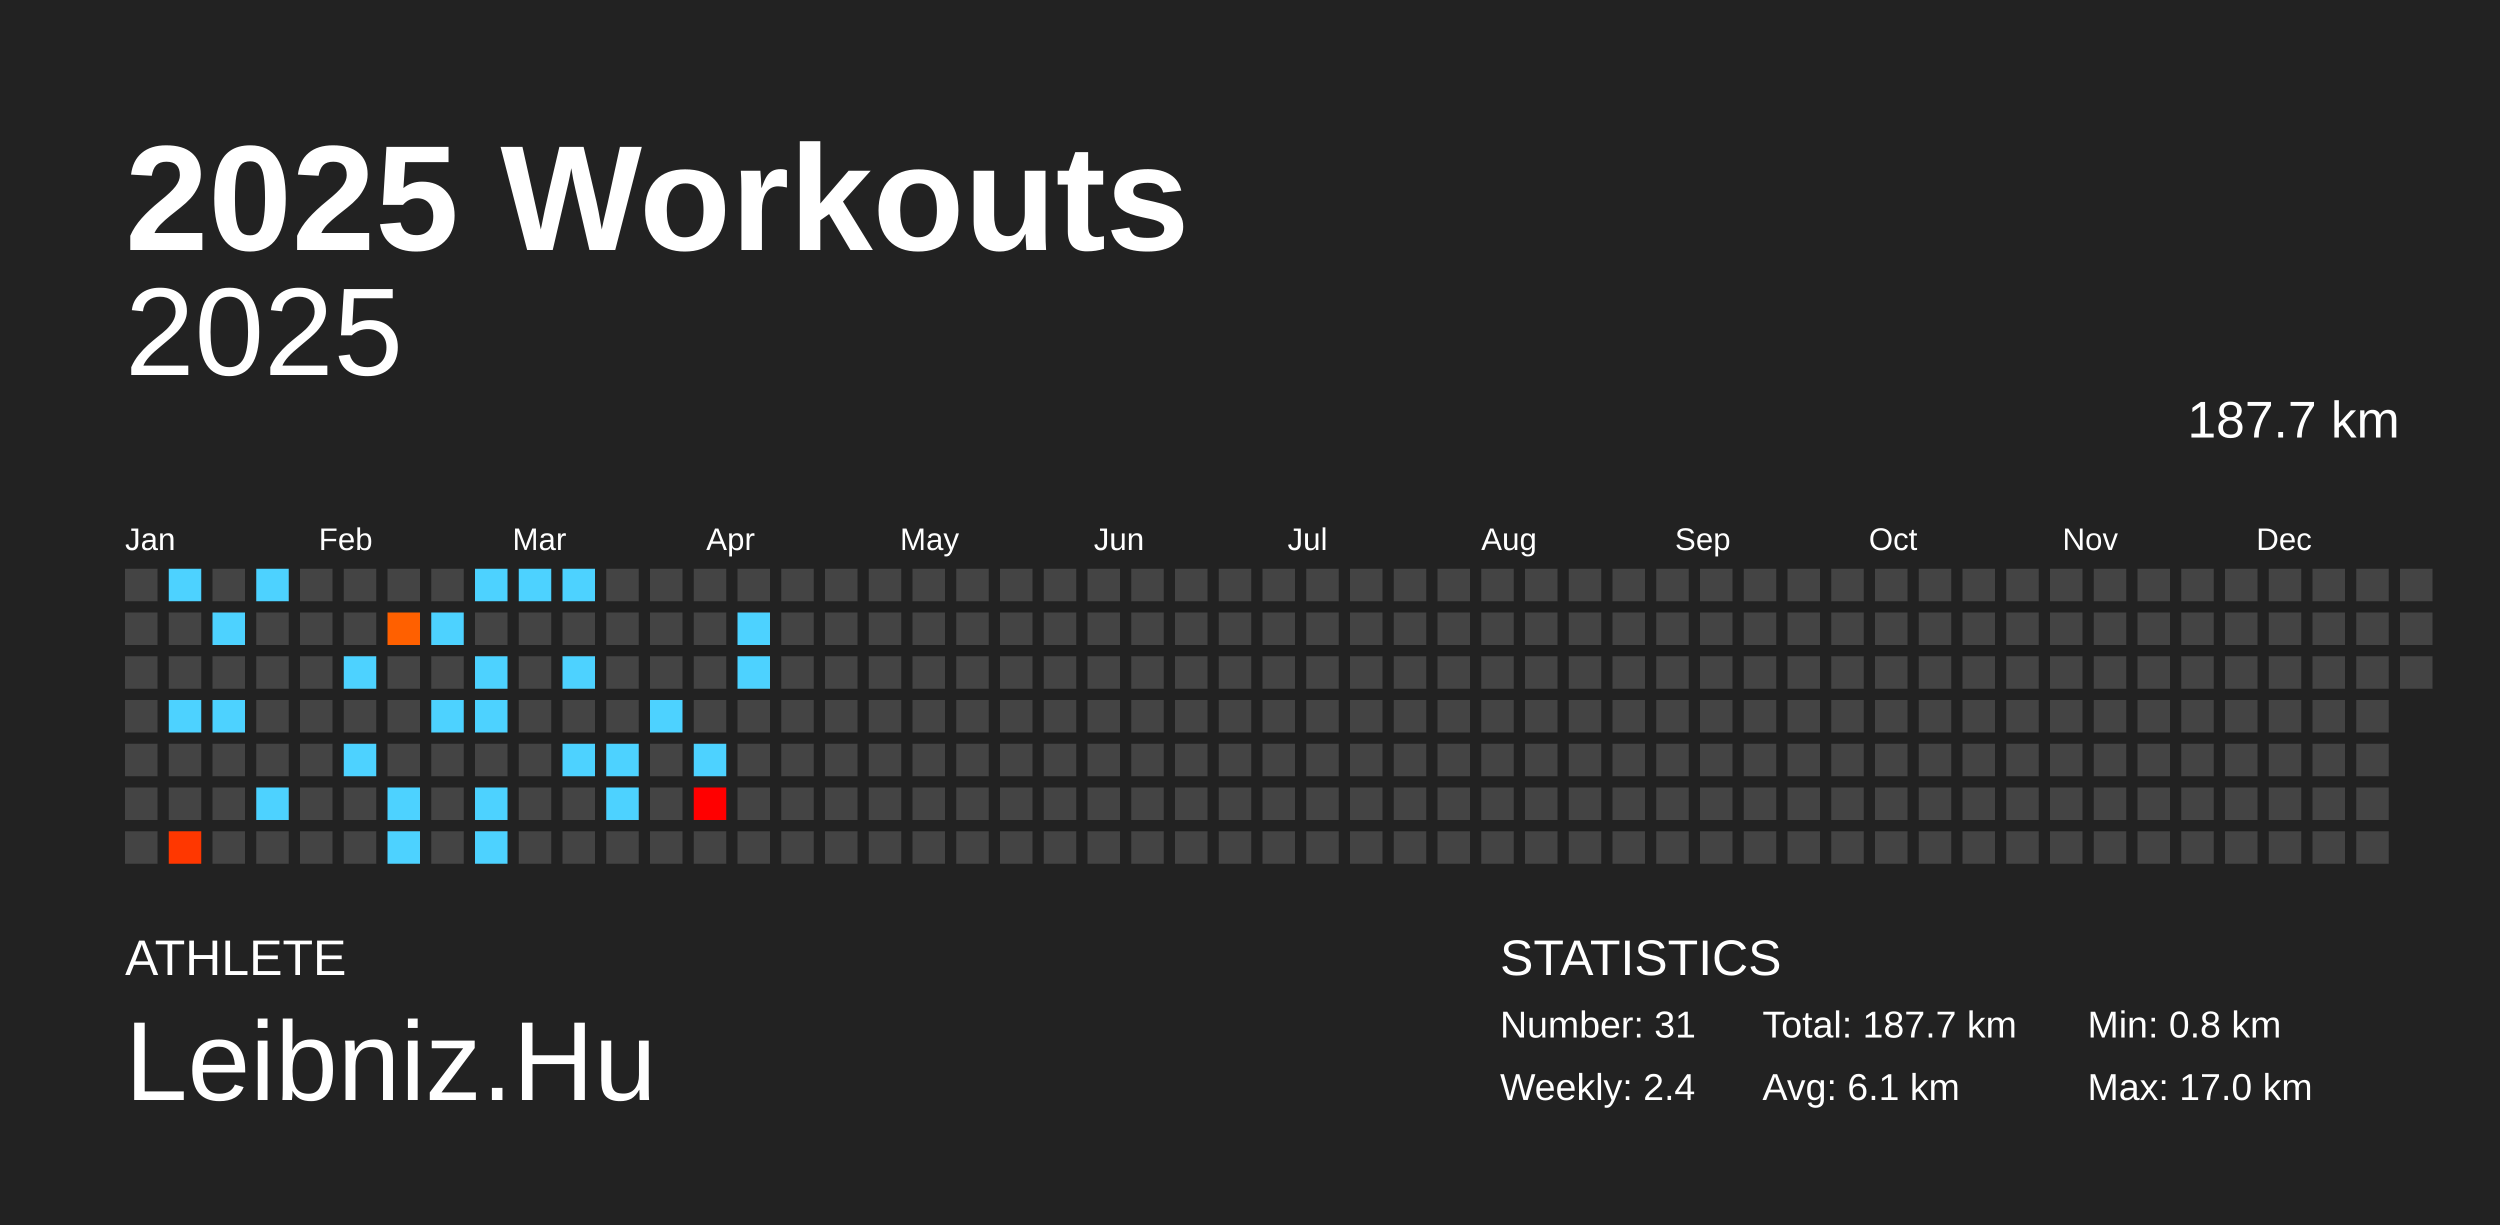
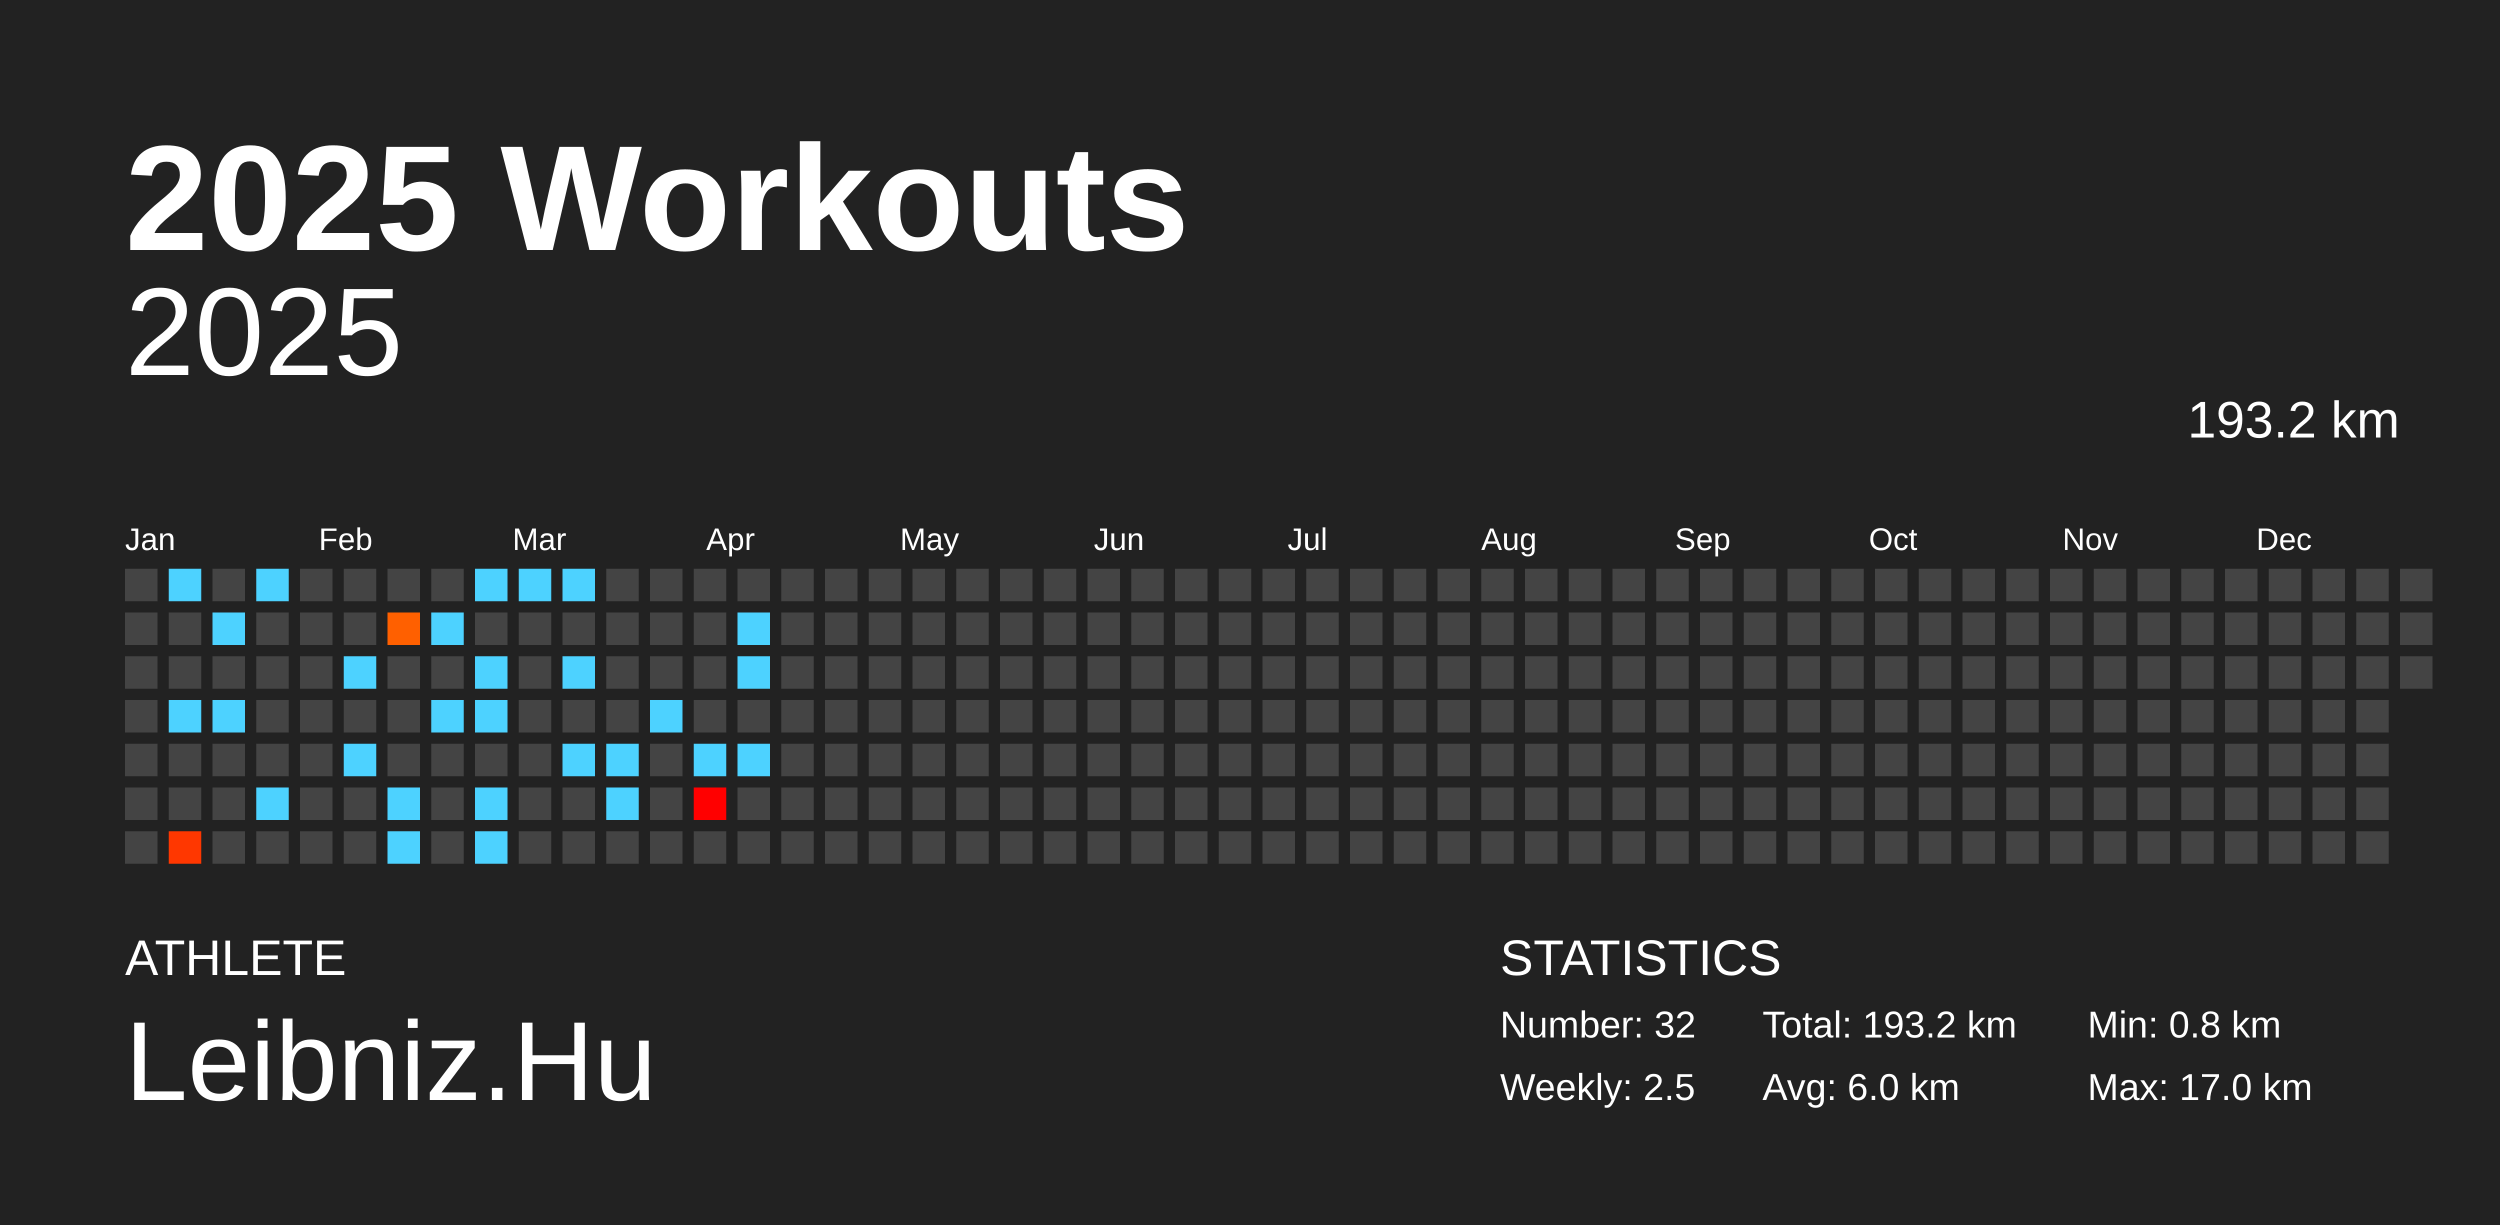
<svg xmlns="http://www.w3.org/2000/svg" baseProfile="full" height="98mm" version="1.1" viewBox="0,0,200,98" width="200mm">
  <defs />
  <rect fill="#222222" height="98" width="200" x="0" y="0" />
  <text fill="#FFFFFF" style="font-size:12px; font-family:Arial; font-weight:bold;" x="10" y="20">2025 Workouts</text>
  <text fill="#FFFFFF" style="font-size:4px; font-family:Arial" x="10" y="78">ATHLETE</text>
  <text fill="#FFFFFF" style="font-size:9px; font-family:Arial" x="10" y="88">Leibniz.Hu</text>
  <text fill="#FFFFFF" style="font-size:4px; font-family:Arial" x="120" y="78">STATISTICS</text>
-   <text fill="#FFFFFF" style="font-size:3px; font-family:Arial" x="120" y="83">Number: 31</text>
-   <text fill="#FFFFFF" style="font-size:3px; font-family:Arial" x="120" y="88">Weekly: 2.4</text>
-   <text fill="#FFFFFF" style="font-size:3px; font-family:Arial" x="141" y="83">Total: 187.7 km</text>
-   <text fill="#FFFFFF" style="font-size:3px; font-family:Arial" x="141" y="88">Avg: 6.1 km</text>
+   <text fill="#FFFFFF" style="font-size:3px; font-family:Arial" x="120" y="83">Number: 32</text>
+   <text fill="#FFFFFF" style="font-size:3px; font-family:Arial" x="120" y="88">Weekly: 2.5</text>
+   <text fill="#FFFFFF" style="font-size:3px; font-family:Arial" x="141" y="83">Total: 193.2 km</text>
+   <text fill="#FFFFFF" style="font-size:3px; font-family:Arial" x="141" y="88">Avg: 6.0 km</text>
  <text fill="#FFFFFF" style="font-size:3px; font-family:Arial" x="167" y="83">Min: 0.8 km</text>
  <text fill="#FFFFFF" style="font-size:3px; font-family:Arial" x="167" y="88">Max: 17.0 km</text>
  <text alignment-baseline="hanging" fill="#FFFFFF" style="font-size:10.0px; font-family:Arial;" x="10" y="30">2025</text>
-   <text alignment-baseline="hanging" fill="#FFFFFF" style="font-size:4.125px; font-family:Arial;" x="175" y="35">187.7 km</text>
+   <text alignment-baseline="hanging" fill="#FFFFFF" style="font-size:4.125px; font-family:Arial;" x="175" y="35">193.2 km</text>
  <text fill="#FFFFFF" style="font-size:2.5px; font-family:Arial" x="10.0" y="44">Jan</text>
  <text fill="#FFFFFF" style="font-size:2.5px; font-family:Arial" x="25.5" y="44">Feb</text>
  <text fill="#FFFFFF" style="font-size:2.5px; font-family:Arial" x="41.0" y="44">Mar</text>
  <text fill="#FFFFFF" style="font-size:2.5px; font-family:Arial" x="56.5" y="44">Apr</text>
  <text fill="#FFFFFF" style="font-size:2.5px; font-family:Arial" x="72.0" y="44">May</text>
  <text fill="#FFFFFF" style="font-size:2.5px; font-family:Arial" x="87.5" y="44">Jun</text>
  <text fill="#FFFFFF" style="font-size:2.5px; font-family:Arial" x="103.0" y="44">Jul</text>
  <text fill="#FFFFFF" style="font-size:2.5px; font-family:Arial" x="118.5" y="44">Aug</text>
  <text fill="#FFFFFF" style="font-size:2.5px; font-family:Arial" x="134.0" y="44">Sep</text>
  <text fill="#FFFFFF" style="font-size:2.5px; font-family:Arial" x="149.5" y="44">Oct</text>
  <text fill="#FFFFFF" style="font-size:2.5px; font-family:Arial" x="165.0" y="44">Nov</text>
  <text fill="#FFFFFF" style="font-size:2.5px; font-family:Arial" x="180.5" y="44">Dec</text>
  <rect fill="#444444" height="2.6" width="2.6" x="10.0" y="45.5" />
  <rect fill="#444444" height="2.6" width="2.6" x="10.0" y="49.0" />
  <rect fill="#444444" height="2.6" width="2.6" x="10.0" y="52.5" />
  <rect fill="#444444" height="2.6" width="2.6" x="10.0" y="56.0" />
  <rect fill="#444444" height="2.6" width="2.6" x="10.0" y="59.5" />
  <rect fill="#444444" height="2.6" width="2.6" x="10.0" y="63.0" />
  <rect fill="#444444" height="2.6" width="2.6" x="10.0" y="66.5" />
  <rect fill="#4dd2ff" height="2.6" width="2.6" x="13.5" y="45.5" />
  <rect fill="#444444" height="2.6" width="2.6" x="13.5" y="49.0" />
  <rect fill="#444444" height="2.6" width="2.6" x="13.5" y="52.5" />
  <rect fill="#4dd2ff" height="2.6" width="2.6" x="13.5" y="56.0" />
  <rect fill="#444444" height="2.6" width="2.6" x="13.5" y="59.5" />
  <rect fill="#444444" height="2.6" width="2.6" x="13.5" y="63.0" />
  <rect fill="#ff3700" height="2.6" width="2.6" x="13.5" y="66.5" />
  <rect fill="#444444" height="2.6" width="2.6" x="17.0" y="45.5" />
  <rect fill="#4dd2ff" height="2.6" width="2.6" x="17.0" y="49.0" />
  <rect fill="#444444" height="2.6" width="2.6" x="17.0" y="52.5" />
  <rect fill="#4dd2ff" height="2.6" width="2.6" x="17.0" y="56.0" />
  <rect fill="#444444" height="2.6" width="2.6" x="17.0" y="59.5" />
  <rect fill="#444444" height="2.6" width="2.6" x="17.0" y="63.0" />
  <rect fill="#444444" height="2.6" width="2.6" x="17.0" y="66.5" />
  <rect fill="#4dd2ff" height="2.6" width="2.6" x="20.5" y="45.5" />
  <rect fill="#444444" height="2.6" width="2.6" x="20.5" y="49.0" />
  <rect fill="#444444" height="2.6" width="2.6" x="20.5" y="52.5" />
  <rect fill="#444444" height="2.6" width="2.6" x="20.5" y="56.0" />
  <rect fill="#444444" height="2.6" width="2.6" x="20.5" y="59.5" />
  <rect fill="#4dd2ff" height="2.6" width="2.6" x="20.5" y="63.0" />
  <rect fill="#444444" height="2.6" width="2.6" x="20.5" y="66.5" />
  <rect fill="#444444" height="2.6" width="2.6" x="24.0" y="45.5" />
  <rect fill="#444444" height="2.6" width="2.6" x="24.0" y="49.0" />
  <rect fill="#444444" height="2.6" width="2.6" x="24.0" y="52.5" />
  <rect fill="#444444" height="2.6" width="2.6" x="24.0" y="56.0" />
  <rect fill="#444444" height="2.6" width="2.6" x="24.0" y="59.5" />
  <rect fill="#444444" height="2.6" width="2.6" x="24.0" y="63.0" />
  <rect fill="#444444" height="2.6" width="2.6" x="24.0" y="66.5" />
  <rect fill="#444444" height="2.6" width="2.6" x="27.5" y="45.5" />
  <rect fill="#444444" height="2.6" width="2.6" x="27.5" y="49.0" />
  <rect fill="#4dd2ff" height="2.6" width="2.6" x="27.5" y="52.5" />
  <rect fill="#444444" height="2.6" width="2.6" x="27.5" y="56.0" />
  <rect fill="#4dd2ff" height="2.6" width="2.6" x="27.5" y="59.5" />
  <rect fill="#444444" height="2.6" width="2.6" x="27.5" y="63.0" />
  <rect fill="#444444" height="2.6" width="2.6" x="27.5" y="66.5" />
  <rect fill="#444444" height="2.6" width="2.6" x="31.0" y="45.5" />
  <rect fill="#ff6000" height="2.6" width="2.6" x="31.0" y="49.0" />
  <rect fill="#444444" height="2.6" width="2.6" x="31.0" y="52.5" />
  <rect fill="#444444" height="2.6" width="2.6" x="31.0" y="56.0" />
  <rect fill="#444444" height="2.6" width="2.6" x="31.0" y="59.5" />
  <rect fill="#4dd2ff" height="2.6" width="2.6" x="31.0" y="63.0" />
  <rect fill="#4dd2ff" height="2.6" width="2.6" x="31.0" y="66.5" />
  <rect fill="#444444" height="2.6" width="2.6" x="34.5" y="45.5" />
  <rect fill="#4dd2ff" height="2.6" width="2.6" x="34.5" y="49.0" />
  <rect fill="#444444" height="2.6" width="2.6" x="34.5" y="52.5" />
  <rect fill="#4dd2ff" height="2.6" width="2.6" x="34.5" y="56.0" />
  <rect fill="#444444" height="2.6" width="2.6" x="34.5" y="59.5" />
  <rect fill="#444444" height="2.6" width="2.6" x="34.5" y="63.0" />
  <rect fill="#444444" height="2.6" width="2.6" x="34.5" y="66.5" />
  <rect fill="#4dd2ff" height="2.6" width="2.6" x="38.0" y="45.5" />
  <rect fill="#444444" height="2.6" width="2.6" x="38.0" y="49.0" />
  <rect fill="#4dd2ff" height="2.6" width="2.6" x="38.0" y="52.5" />
  <rect fill="#4dd2ff" height="2.6" width="2.6" x="38.0" y="56.0" />
  <rect fill="#444444" height="2.6" width="2.6" x="38.0" y="59.5" />
  <rect fill="#4dd2ff" height="2.6" width="2.6" x="38.0" y="63.0" />
  <rect fill="#4dd2ff" height="2.6" width="2.6" x="38.0" y="66.5" />
  <rect fill="#4dd2ff" height="2.6" width="2.6" x="41.5" y="45.5" />
  <rect fill="#444444" height="2.6" width="2.6" x="41.5" y="49.0" />
  <rect fill="#444444" height="2.6" width="2.6" x="41.5" y="52.5" />
  <rect fill="#444444" height="2.6" width="2.6" x="41.5" y="56.0" />
  <rect fill="#444444" height="2.6" width="2.6" x="41.5" y="59.5" />
  <rect fill="#444444" height="2.6" width="2.6" x="41.5" y="63.0" />
  <rect fill="#444444" height="2.6" width="2.6" x="41.5" y="66.5" />
  <rect fill="#4dd2ff" height="2.6" width="2.6" x="45.0" y="45.5" />
  <rect fill="#444444" height="2.6" width="2.6" x="45.0" y="49.0" />
  <rect fill="#4dd2ff" height="2.6" width="2.6" x="45.0" y="52.5" />
  <rect fill="#444444" height="2.6" width="2.6" x="45.0" y="56.0" />
  <rect fill="#4dd2ff" height="2.6" width="2.6" x="45.0" y="59.5" />
  <rect fill="#444444" height="2.6" width="2.6" x="45.0" y="63.0" />
  <rect fill="#444444" height="2.6" width="2.6" x="45.0" y="66.5" />
  <rect fill="#444444" height="2.6" width="2.6" x="48.5" y="45.5" />
  <rect fill="#444444" height="2.6" width="2.6" x="48.5" y="49.0" />
  <rect fill="#444444" height="2.6" width="2.6" x="48.5" y="52.5" />
  <rect fill="#444444" height="2.6" width="2.6" x="48.5" y="56.0" />
  <rect fill="#4dd2ff" height="2.6" width="2.6" x="48.5" y="59.5" />
  <rect fill="#4dd2ff" height="2.6" width="2.6" x="48.5" y="63.0" />
  <rect fill="#444444" height="2.6" width="2.6" x="48.5" y="66.5" />
  <rect fill="#444444" height="2.6" width="2.6" x="52.0" y="45.5" />
  <rect fill="#444444" height="2.6" width="2.6" x="52.0" y="49.0" />
  <rect fill="#444444" height="2.6" width="2.6" x="52.0" y="52.5" />
  <rect fill="#4dd2ff" height="2.6" width="2.6" x="52.0" y="56.0" />
  <rect fill="#444444" height="2.6" width="2.6" x="52.0" y="59.5" />
  <rect fill="#444444" height="2.6" width="2.6" x="52.0" y="63.0" />
  <rect fill="#444444" height="2.6" width="2.6" x="52.0" y="66.5" />
  <rect fill="#444444" height="2.6" width="2.6" x="55.5" y="45.5" />
  <rect fill="#444444" height="2.6" width="2.6" x="55.5" y="49.0" />
  <rect fill="#444444" height="2.6" width="2.6" x="55.5" y="52.5" />
  <rect fill="#444444" height="2.6" width="2.6" x="55.5" y="56.0" />
  <rect fill="#4dd2ff" height="2.6" width="2.6" x="55.5" y="59.5" />
  <rect fill="#ff0000" height="2.6" width="2.6" x="55.5" y="63.0" />
  <rect fill="#444444" height="2.6" width="2.6" x="55.5" y="66.5" />
  <rect fill="#444444" height="2.6" width="2.6" x="59.0" y="45.5" />
  <rect fill="#4dd2ff" height="2.6" width="2.6" x="59.0" y="49.0" />
  <rect fill="#4dd2ff" height="2.6" width="2.6" x="59.0" y="52.5" />
  <rect fill="#444444" height="2.6" width="2.6" x="59.0" y="56.0" />
-   <rect fill="#444444" height="2.6" width="2.6" x="59.0" y="59.5" />
+   <rect fill="#4dd2ff" height="2.6" width="2.6" x="59.0" y="59.5" />
  <rect fill="#444444" height="2.6" width="2.6" x="59.0" y="63.0" />
  <rect fill="#444444" height="2.6" width="2.6" x="59.0" y="66.5" />
  <rect fill="#444444" height="2.6" width="2.6" x="62.5" y="45.5" />
  <rect fill="#444444" height="2.6" width="2.6" x="62.5" y="49.0" />
  <rect fill="#444444" height="2.6" width="2.6" x="62.5" y="52.5" />
  <rect fill="#444444" height="2.6" width="2.6" x="62.5" y="56.0" />
  <rect fill="#444444" height="2.6" width="2.6" x="62.5" y="59.5" />
  <rect fill="#444444" height="2.6" width="2.6" x="62.5" y="63.0" />
  <rect fill="#444444" height="2.6" width="2.6" x="62.5" y="66.5" />
  <rect fill="#444444" height="2.6" width="2.6" x="66.0" y="45.5" />
  <rect fill="#444444" height="2.6" width="2.6" x="66.0" y="49.0" />
  <rect fill="#444444" height="2.6" width="2.6" x="66.0" y="52.5" />
  <rect fill="#444444" height="2.6" width="2.6" x="66.0" y="56.0" />
  <rect fill="#444444" height="2.6" width="2.6" x="66.0" y="59.5" />
  <rect fill="#444444" height="2.6" width="2.6" x="66.0" y="63.0" />
  <rect fill="#444444" height="2.6" width="2.6" x="66.0" y="66.5" />
  <rect fill="#444444" height="2.6" width="2.6" x="69.5" y="45.5" />
  <rect fill="#444444" height="2.6" width="2.6" x="69.5" y="49.0" />
  <rect fill="#444444" height="2.6" width="2.6" x="69.5" y="52.5" />
  <rect fill="#444444" height="2.6" width="2.6" x="69.5" y="56.0" />
  <rect fill="#444444" height="2.6" width="2.6" x="69.5" y="59.5" />
  <rect fill="#444444" height="2.6" width="2.6" x="69.5" y="63.0" />
  <rect fill="#444444" height="2.6" width="2.6" x="69.5" y="66.5" />
  <rect fill="#444444" height="2.6" width="2.6" x="73.0" y="45.5" />
  <rect fill="#444444" height="2.6" width="2.6" x="73.0" y="49.0" />
  <rect fill="#444444" height="2.6" width="2.6" x="73.0" y="52.5" />
  <rect fill="#444444" height="2.6" width="2.6" x="73.0" y="56.0" />
  <rect fill="#444444" height="2.6" width="2.6" x="73.0" y="59.5" />
  <rect fill="#444444" height="2.6" width="2.6" x="73.0" y="63.0" />
  <rect fill="#444444" height="2.6" width="2.6" x="73.0" y="66.5" />
  <rect fill="#444444" height="2.6" width="2.6" x="76.5" y="45.5" />
  <rect fill="#444444" height="2.6" width="2.6" x="76.5" y="49.0" />
  <rect fill="#444444" height="2.6" width="2.6" x="76.5" y="52.5" />
  <rect fill="#444444" height="2.6" width="2.6" x="76.5" y="56.0" />
  <rect fill="#444444" height="2.6" width="2.6" x="76.5" y="59.5" />
  <rect fill="#444444" height="2.6" width="2.6" x="76.5" y="63.0" />
  <rect fill="#444444" height="2.6" width="2.6" x="76.5" y="66.5" />
  <rect fill="#444444" height="2.6" width="2.6" x="80.0" y="45.5" />
  <rect fill="#444444" height="2.6" width="2.6" x="80.0" y="49.0" />
  <rect fill="#444444" height="2.6" width="2.6" x="80.0" y="52.5" />
  <rect fill="#444444" height="2.6" width="2.6" x="80.0" y="56.0" />
  <rect fill="#444444" height="2.6" width="2.6" x="80.0" y="59.5" />
  <rect fill="#444444" height="2.6" width="2.6" x="80.0" y="63.0" />
  <rect fill="#444444" height="2.6" width="2.6" x="80.0" y="66.5" />
  <rect fill="#444444" height="2.6" width="2.6" x="83.5" y="45.5" />
  <rect fill="#444444" height="2.6" width="2.6" x="83.5" y="49.0" />
  <rect fill="#444444" height="2.6" width="2.6" x="83.5" y="52.5" />
  <rect fill="#444444" height="2.6" width="2.6" x="83.5" y="56.0" />
  <rect fill="#444444" height="2.6" width="2.6" x="83.5" y="59.5" />
  <rect fill="#444444" height="2.6" width="2.6" x="83.5" y="63.0" />
  <rect fill="#444444" height="2.6" width="2.6" x="83.5" y="66.5" />
  <rect fill="#444444" height="2.6" width="2.6" x="87.0" y="45.5" />
  <rect fill="#444444" height="2.6" width="2.6" x="87.0" y="49.0" />
  <rect fill="#444444" height="2.6" width="2.6" x="87.0" y="52.5" />
  <rect fill="#444444" height="2.6" width="2.6" x="87.0" y="56.0" />
  <rect fill="#444444" height="2.6" width="2.6" x="87.0" y="59.5" />
  <rect fill="#444444" height="2.6" width="2.6" x="87.0" y="63.0" />
  <rect fill="#444444" height="2.6" width="2.6" x="87.0" y="66.5" />
  <rect fill="#444444" height="2.6" width="2.6" x="90.5" y="45.5" />
  <rect fill="#444444" height="2.6" width="2.6" x="90.5" y="49.0" />
  <rect fill="#444444" height="2.6" width="2.6" x="90.5" y="52.5" />
  <rect fill="#444444" height="2.6" width="2.6" x="90.5" y="56.0" />
  <rect fill="#444444" height="2.6" width="2.6" x="90.5" y="59.5" />
  <rect fill="#444444" height="2.6" width="2.6" x="90.5" y="63.0" />
  <rect fill="#444444" height="2.6" width="2.6" x="90.5" y="66.5" />
  <rect fill="#444444" height="2.6" width="2.6" x="94.0" y="45.5" />
  <rect fill="#444444" height="2.6" width="2.6" x="94.0" y="49.0" />
  <rect fill="#444444" height="2.6" width="2.6" x="94.0" y="52.5" />
  <rect fill="#444444" height="2.6" width="2.6" x="94.0" y="56.0" />
  <rect fill="#444444" height="2.6" width="2.6" x="94.0" y="59.5" />
  <rect fill="#444444" height="2.6" width="2.6" x="94.0" y="63.0" />
  <rect fill="#444444" height="2.6" width="2.6" x="94.0" y="66.5" />
  <rect fill="#444444" height="2.6" width="2.6" x="97.5" y="45.5" />
  <rect fill="#444444" height="2.6" width="2.6" x="97.5" y="49.0" />
  <rect fill="#444444" height="2.6" width="2.6" x="97.5" y="52.5" />
  <rect fill="#444444" height="2.6" width="2.6" x="97.5" y="56.0" />
  <rect fill="#444444" height="2.6" width="2.6" x="97.5" y="59.5" />
  <rect fill="#444444" height="2.6" width="2.6" x="97.5" y="63.0" />
  <rect fill="#444444" height="2.6" width="2.6" x="97.5" y="66.5" />
  <rect fill="#444444" height="2.6" width="2.6" x="101.0" y="45.5" />
  <rect fill="#444444" height="2.6" width="2.6" x="101.0" y="49.0" />
  <rect fill="#444444" height="2.6" width="2.6" x="101.0" y="52.5" />
  <rect fill="#444444" height="2.6" width="2.6" x="101.0" y="56.0" />
  <rect fill="#444444" height="2.6" width="2.6" x="101.0" y="59.5" />
  <rect fill="#444444" height="2.6" width="2.6" x="101.0" y="63.0" />
  <rect fill="#444444" height="2.6" width="2.6" x="101.0" y="66.5" />
  <rect fill="#444444" height="2.6" width="2.6" x="104.5" y="45.5" />
  <rect fill="#444444" height="2.6" width="2.6" x="104.5" y="49.0" />
  <rect fill="#444444" height="2.6" width="2.6" x="104.5" y="52.5" />
  <rect fill="#444444" height="2.6" width="2.6" x="104.5" y="56.0" />
  <rect fill="#444444" height="2.6" width="2.6" x="104.5" y="59.5" />
  <rect fill="#444444" height="2.6" width="2.6" x="104.5" y="63.0" />
  <rect fill="#444444" height="2.6" width="2.6" x="104.5" y="66.5" />
  <rect fill="#444444" height="2.6" width="2.6" x="108.0" y="45.5" />
  <rect fill="#444444" height="2.6" width="2.6" x="108.0" y="49.0" />
  <rect fill="#444444" height="2.6" width="2.6" x="108.0" y="52.5" />
  <rect fill="#444444" height="2.6" width="2.6" x="108.0" y="56.0" />
  <rect fill="#444444" height="2.6" width="2.6" x="108.0" y="59.5" />
  <rect fill="#444444" height="2.6" width="2.6" x="108.0" y="63.0" />
  <rect fill="#444444" height="2.6" width="2.6" x="108.0" y="66.5" />
  <rect fill="#444444" height="2.6" width="2.6" x="111.5" y="45.5" />
  <rect fill="#444444" height="2.6" width="2.6" x="111.5" y="49.0" />
  <rect fill="#444444" height="2.6" width="2.6" x="111.5" y="52.5" />
  <rect fill="#444444" height="2.6" width="2.6" x="111.5" y="56.0" />
  <rect fill="#444444" height="2.6" width="2.6" x="111.5" y="59.5" />
  <rect fill="#444444" height="2.6" width="2.6" x="111.5" y="63.0" />
  <rect fill="#444444" height="2.6" width="2.6" x="111.5" y="66.5" />
  <rect fill="#444444" height="2.6" width="2.6" x="115.0" y="45.5" />
  <rect fill="#444444" height="2.6" width="2.6" x="115.0" y="49.0" />
  <rect fill="#444444" height="2.6" width="2.6" x="115.0" y="52.5" />
  <rect fill="#444444" height="2.6" width="2.6" x="115.0" y="56.0" />
  <rect fill="#444444" height="2.6" width="2.6" x="115.0" y="59.5" />
  <rect fill="#444444" height="2.6" width="2.6" x="115.0" y="63.0" />
  <rect fill="#444444" height="2.6" width="2.6" x="115.0" y="66.5" />
  <rect fill="#444444" height="2.6" width="2.6" x="118.5" y="45.5" />
  <rect fill="#444444" height="2.6" width="2.6" x="118.5" y="49.0" />
  <rect fill="#444444" height="2.6" width="2.6" x="118.5" y="52.5" />
  <rect fill="#444444" height="2.6" width="2.6" x="118.5" y="56.0" />
  <rect fill="#444444" height="2.6" width="2.6" x="118.5" y="59.5" />
  <rect fill="#444444" height="2.6" width="2.6" x="118.5" y="63.0" />
  <rect fill="#444444" height="2.6" width="2.6" x="118.5" y="66.5" />
  <rect fill="#444444" height="2.6" width="2.6" x="122.0" y="45.5" />
  <rect fill="#444444" height="2.6" width="2.6" x="122.0" y="49.0" />
  <rect fill="#444444" height="2.6" width="2.6" x="122.0" y="52.5" />
  <rect fill="#444444" height="2.6" width="2.6" x="122.0" y="56.0" />
  <rect fill="#444444" height="2.6" width="2.6" x="122.0" y="59.5" />
  <rect fill="#444444" height="2.6" width="2.6" x="122.0" y="63.0" />
  <rect fill="#444444" height="2.6" width="2.6" x="122.0" y="66.5" />
  <rect fill="#444444" height="2.6" width="2.6" x="125.5" y="45.5" />
  <rect fill="#444444" height="2.6" width="2.6" x="125.5" y="49.0" />
  <rect fill="#444444" height="2.6" width="2.6" x="125.5" y="52.5" />
  <rect fill="#444444" height="2.6" width="2.6" x="125.5" y="56.0" />
  <rect fill="#444444" height="2.6" width="2.6" x="125.5" y="59.5" />
  <rect fill="#444444" height="2.6" width="2.6" x="125.5" y="63.0" />
  <rect fill="#444444" height="2.6" width="2.6" x="125.5" y="66.5" />
  <rect fill="#444444" height="2.6" width="2.6" x="129.0" y="45.5" />
  <rect fill="#444444" height="2.6" width="2.6" x="129.0" y="49.0" />
  <rect fill="#444444" height="2.6" width="2.6" x="129.0" y="52.5" />
  <rect fill="#444444" height="2.6" width="2.6" x="129.0" y="56.0" />
  <rect fill="#444444" height="2.6" width="2.6" x="129.0" y="59.5" />
  <rect fill="#444444" height="2.6" width="2.6" x="129.0" y="63.0" />
  <rect fill="#444444" height="2.6" width="2.6" x="129.0" y="66.5" />
  <rect fill="#444444" height="2.6" width="2.6" x="132.5" y="45.5" />
  <rect fill="#444444" height="2.6" width="2.6" x="132.5" y="49.0" />
  <rect fill="#444444" height="2.6" width="2.6" x="132.5" y="52.5" />
  <rect fill="#444444" height="2.6" width="2.6" x="132.5" y="56.0" />
  <rect fill="#444444" height="2.6" width="2.6" x="132.5" y="59.5" />
  <rect fill="#444444" height="2.6" width="2.6" x="132.5" y="63.0" />
  <rect fill="#444444" height="2.6" width="2.6" x="132.5" y="66.5" />
  <rect fill="#444444" height="2.6" width="2.6" x="136.0" y="45.5" />
  <rect fill="#444444" height="2.6" width="2.6" x="136.0" y="49.0" />
  <rect fill="#444444" height="2.6" width="2.6" x="136.0" y="52.5" />
  <rect fill="#444444" height="2.6" width="2.6" x="136.0" y="56.0" />
  <rect fill="#444444" height="2.6" width="2.6" x="136.0" y="59.5" />
  <rect fill="#444444" height="2.6" width="2.6" x="136.0" y="63.0" />
  <rect fill="#444444" height="2.6" width="2.6" x="136.0" y="66.5" />
  <rect fill="#444444" height="2.6" width="2.6" x="139.5" y="45.5" />
  <rect fill="#444444" height="2.6" width="2.6" x="139.5" y="49.0" />
  <rect fill="#444444" height="2.6" width="2.6" x="139.5" y="52.5" />
  <rect fill="#444444" height="2.6" width="2.6" x="139.5" y="56.0" />
  <rect fill="#444444" height="2.6" width="2.6" x="139.5" y="59.5" />
  <rect fill="#444444" height="2.6" width="2.6" x="139.5" y="63.0" />
  <rect fill="#444444" height="2.6" width="2.6" x="139.5" y="66.5" />
  <rect fill="#444444" height="2.6" width="2.6" x="143.0" y="45.5" />
  <rect fill="#444444" height="2.6" width="2.6" x="143.0" y="49.0" />
  <rect fill="#444444" height="2.6" width="2.6" x="143.0" y="52.5" />
  <rect fill="#444444" height="2.6" width="2.6" x="143.0" y="56.0" />
  <rect fill="#444444" height="2.6" width="2.6" x="143.0" y="59.5" />
  <rect fill="#444444" height="2.6" width="2.6" x="143.0" y="63.0" />
  <rect fill="#444444" height="2.6" width="2.6" x="143.0" y="66.5" />
  <rect fill="#444444" height="2.6" width="2.6" x="146.5" y="45.5" />
  <rect fill="#444444" height="2.6" width="2.6" x="146.5" y="49.0" />
  <rect fill="#444444" height="2.6" width="2.6" x="146.5" y="52.5" />
  <rect fill="#444444" height="2.6" width="2.6" x="146.5" y="56.0" />
  <rect fill="#444444" height="2.6" width="2.6" x="146.5" y="59.5" />
  <rect fill="#444444" height="2.6" width="2.6" x="146.5" y="63.0" />
  <rect fill="#444444" height="2.6" width="2.6" x="146.5" y="66.5" />
  <rect fill="#444444" height="2.6" width="2.6" x="150.0" y="45.5" />
  <rect fill="#444444" height="2.6" width="2.6" x="150.0" y="49.0" />
  <rect fill="#444444" height="2.6" width="2.6" x="150.0" y="52.5" />
  <rect fill="#444444" height="2.6" width="2.6" x="150.0" y="56.0" />
  <rect fill="#444444" height="2.6" width="2.6" x="150.0" y="59.5" />
  <rect fill="#444444" height="2.6" width="2.6" x="150.0" y="63.0" />
  <rect fill="#444444" height="2.6" width="2.6" x="150.0" y="66.5" />
  <rect fill="#444444" height="2.6" width="2.6" x="153.5" y="45.5" />
  <rect fill="#444444" height="2.6" width="2.6" x="153.5" y="49.0" />
  <rect fill="#444444" height="2.6" width="2.6" x="153.5" y="52.5" />
  <rect fill="#444444" height="2.6" width="2.6" x="153.5" y="56.0" />
  <rect fill="#444444" height="2.6" width="2.6" x="153.5" y="59.5" />
  <rect fill="#444444" height="2.6" width="2.6" x="153.5" y="63.0" />
  <rect fill="#444444" height="2.6" width="2.6" x="153.5" y="66.5" />
  <rect fill="#444444" height="2.6" width="2.6" x="157.0" y="45.5" />
  <rect fill="#444444" height="2.6" width="2.6" x="157.0" y="49.0" />
  <rect fill="#444444" height="2.6" width="2.6" x="157.0" y="52.5" />
  <rect fill="#444444" height="2.6" width="2.6" x="157.0" y="56.0" />
  <rect fill="#444444" height="2.6" width="2.6" x="157.0" y="59.5" />
  <rect fill="#444444" height="2.6" width="2.6" x="157.0" y="63.0" />
  <rect fill="#444444" height="2.6" width="2.6" x="157.0" y="66.5" />
  <rect fill="#444444" height="2.6" width="2.6" x="160.5" y="45.5" />
  <rect fill="#444444" height="2.6" width="2.6" x="160.5" y="49.0" />
  <rect fill="#444444" height="2.6" width="2.6" x="160.5" y="52.5" />
  <rect fill="#444444" height="2.6" width="2.6" x="160.5" y="56.0" />
  <rect fill="#444444" height="2.6" width="2.6" x="160.5" y="59.5" />
  <rect fill="#444444" height="2.6" width="2.6" x="160.5" y="63.0" />
  <rect fill="#444444" height="2.6" width="2.6" x="160.5" y="66.5" />
  <rect fill="#444444" height="2.6" width="2.6" x="164.0" y="45.5" />
  <rect fill="#444444" height="2.6" width="2.6" x="164.0" y="49.0" />
  <rect fill="#444444" height="2.6" width="2.6" x="164.0" y="52.5" />
  <rect fill="#444444" height="2.6" width="2.6" x="164.0" y="56.0" />
  <rect fill="#444444" height="2.6" width="2.6" x="164.0" y="59.5" />
  <rect fill="#444444" height="2.6" width="2.6" x="164.0" y="63.0" />
  <rect fill="#444444" height="2.6" width="2.6" x="164.0" y="66.5" />
  <rect fill="#444444" height="2.6" width="2.6" x="167.5" y="45.5" />
  <rect fill="#444444" height="2.6" width="2.6" x="167.5" y="49.0" />
  <rect fill="#444444" height="2.6" width="2.6" x="167.5" y="52.5" />
  <rect fill="#444444" height="2.6" width="2.6" x="167.5" y="56.0" />
  <rect fill="#444444" height="2.6" width="2.6" x="167.5" y="59.5" />
  <rect fill="#444444" height="2.6" width="2.6" x="167.5" y="63.0" />
  <rect fill="#444444" height="2.6" width="2.6" x="167.5" y="66.5" />
  <rect fill="#444444" height="2.6" width="2.6" x="171.0" y="45.5" />
  <rect fill="#444444" height="2.6" width="2.6" x="171.0" y="49.0" />
  <rect fill="#444444" height="2.6" width="2.6" x="171.0" y="52.5" />
  <rect fill="#444444" height="2.6" width="2.6" x="171.0" y="56.0" />
  <rect fill="#444444" height="2.6" width="2.6" x="171.0" y="59.5" />
  <rect fill="#444444" height="2.6" width="2.6" x="171.0" y="63.0" />
  <rect fill="#444444" height="2.6" width="2.6" x="171.0" y="66.5" />
  <rect fill="#444444" height="2.6" width="2.6" x="174.5" y="45.5" />
  <rect fill="#444444" height="2.6" width="2.6" x="174.5" y="49.0" />
  <rect fill="#444444" height="2.6" width="2.6" x="174.5" y="52.5" />
  <rect fill="#444444" height="2.6" width="2.6" x="174.5" y="56.0" />
  <rect fill="#444444" height="2.6" width="2.6" x="174.5" y="59.5" />
  <rect fill="#444444" height="2.6" width="2.6" x="174.5" y="63.0" />
  <rect fill="#444444" height="2.6" width="2.6" x="174.5" y="66.5" />
  <rect fill="#444444" height="2.6" width="2.6" x="178.0" y="45.5" />
  <rect fill="#444444" height="2.6" width="2.6" x="178.0" y="49.0" />
  <rect fill="#444444" height="2.6" width="2.6" x="178.0" y="52.5" />
  <rect fill="#444444" height="2.6" width="2.6" x="178.0" y="56.0" />
  <rect fill="#444444" height="2.6" width="2.6" x="178.0" y="59.5" />
  <rect fill="#444444" height="2.6" width="2.6" x="178.0" y="63.0" />
  <rect fill="#444444" height="2.6" width="2.6" x="178.0" y="66.5" />
  <rect fill="#444444" height="2.6" width="2.6" x="181.5" y="45.5" />
  <rect fill="#444444" height="2.6" width="2.6" x="181.5" y="49.0" />
  <rect fill="#444444" height="2.6" width="2.6" x="181.5" y="52.5" />
  <rect fill="#444444" height="2.6" width="2.6" x="181.5" y="56.0" />
  <rect fill="#444444" height="2.6" width="2.6" x="181.5" y="59.5" />
  <rect fill="#444444" height="2.6" width="2.6" x="181.5" y="63.0" />
  <rect fill="#444444" height="2.6" width="2.6" x="181.5" y="66.5" />
  <rect fill="#444444" height="2.6" width="2.6" x="185.0" y="45.5" />
  <rect fill="#444444" height="2.6" width="2.6" x="185.0" y="49.0" />
  <rect fill="#444444" height="2.6" width="2.6" x="185.0" y="52.5" />
  <rect fill="#444444" height="2.6" width="2.6" x="185.0" y="56.0" />
  <rect fill="#444444" height="2.6" width="2.6" x="185.0" y="59.5" />
  <rect fill="#444444" height="2.6" width="2.6" x="185.0" y="63.0" />
  <rect fill="#444444" height="2.6" width="2.6" x="185.0" y="66.5" />
  <rect fill="#444444" height="2.6" width="2.6" x="188.5" y="45.5" />
  <rect fill="#444444" height="2.6" width="2.6" x="188.5" y="49.0" />
  <rect fill="#444444" height="2.6" width="2.6" x="188.5" y="52.5" />
  <rect fill="#444444" height="2.6" width="2.6" x="188.5" y="56.0" />
  <rect fill="#444444" height="2.6" width="2.6" x="188.5" y="59.5" />
  <rect fill="#444444" height="2.6" width="2.6" x="188.5" y="63.0" />
  <rect fill="#444444" height="2.6" width="2.6" x="188.5" y="66.5" />
  <rect fill="#444444" height="2.6" width="2.6" x="192.0" y="45.5" />
  <rect fill="#444444" height="2.6" width="2.6" x="192.0" y="49.0" />
  <rect fill="#444444" height="2.6" width="2.6" x="192.0" y="52.5" />
</svg>
